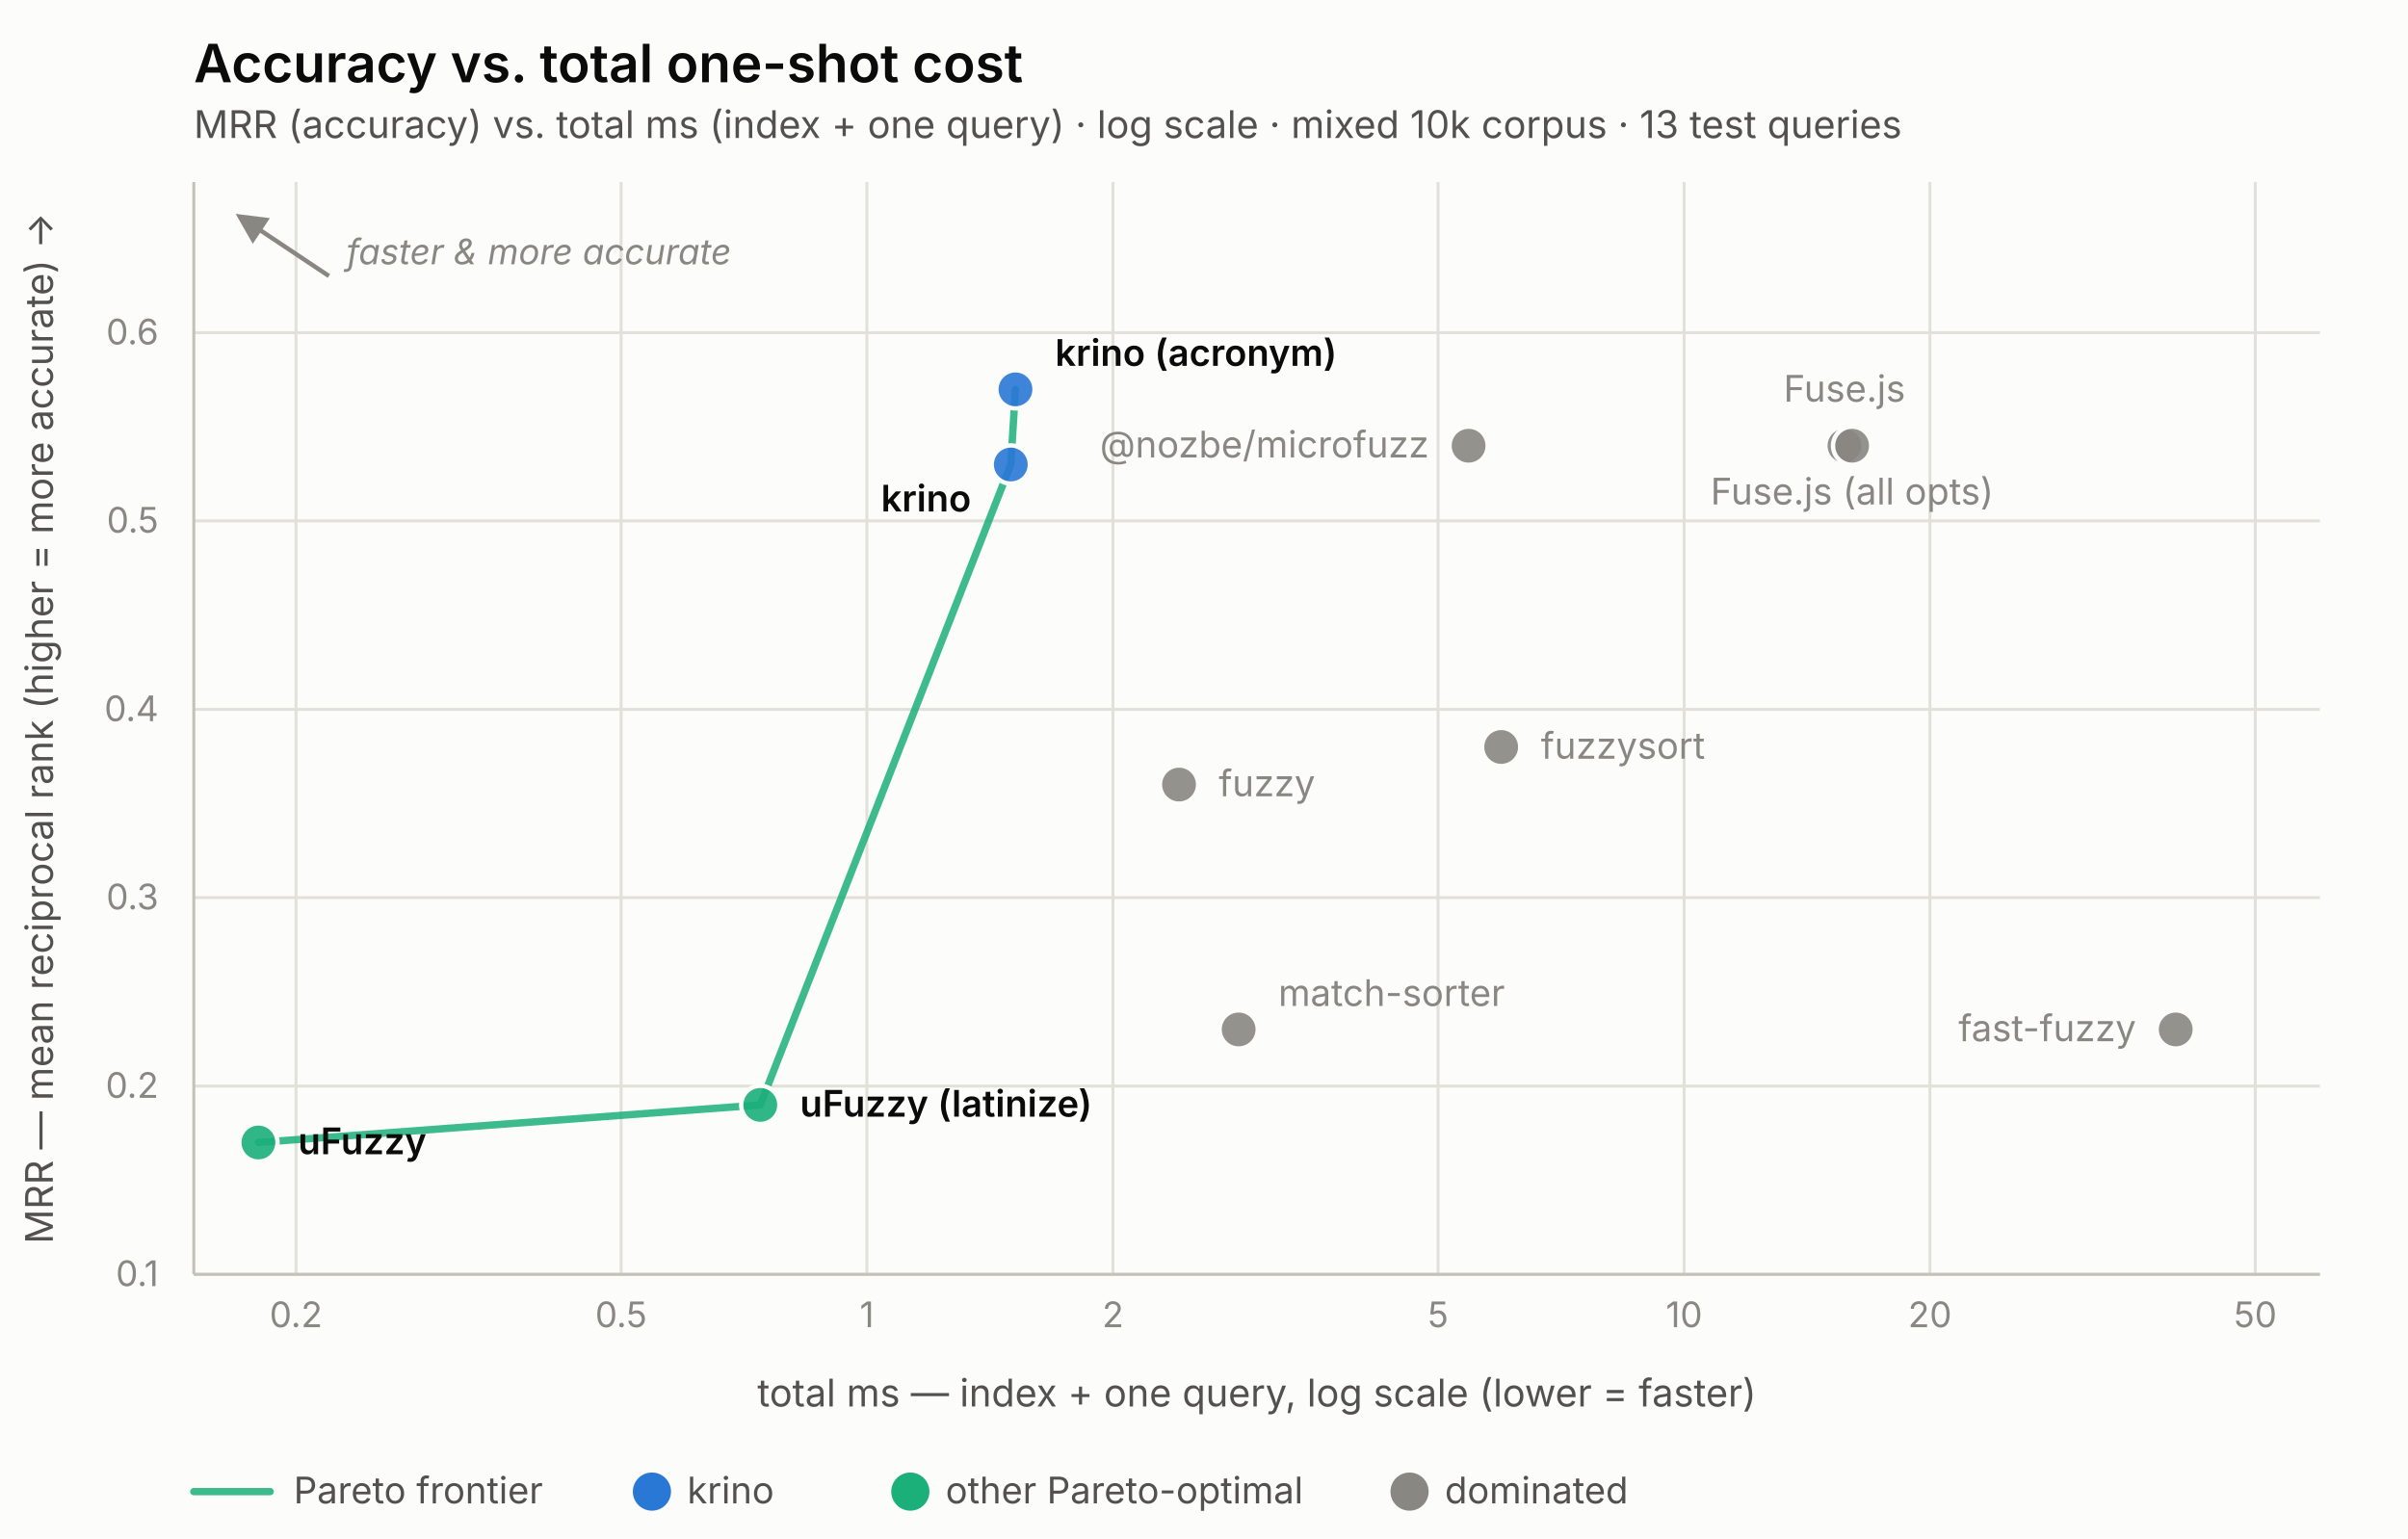
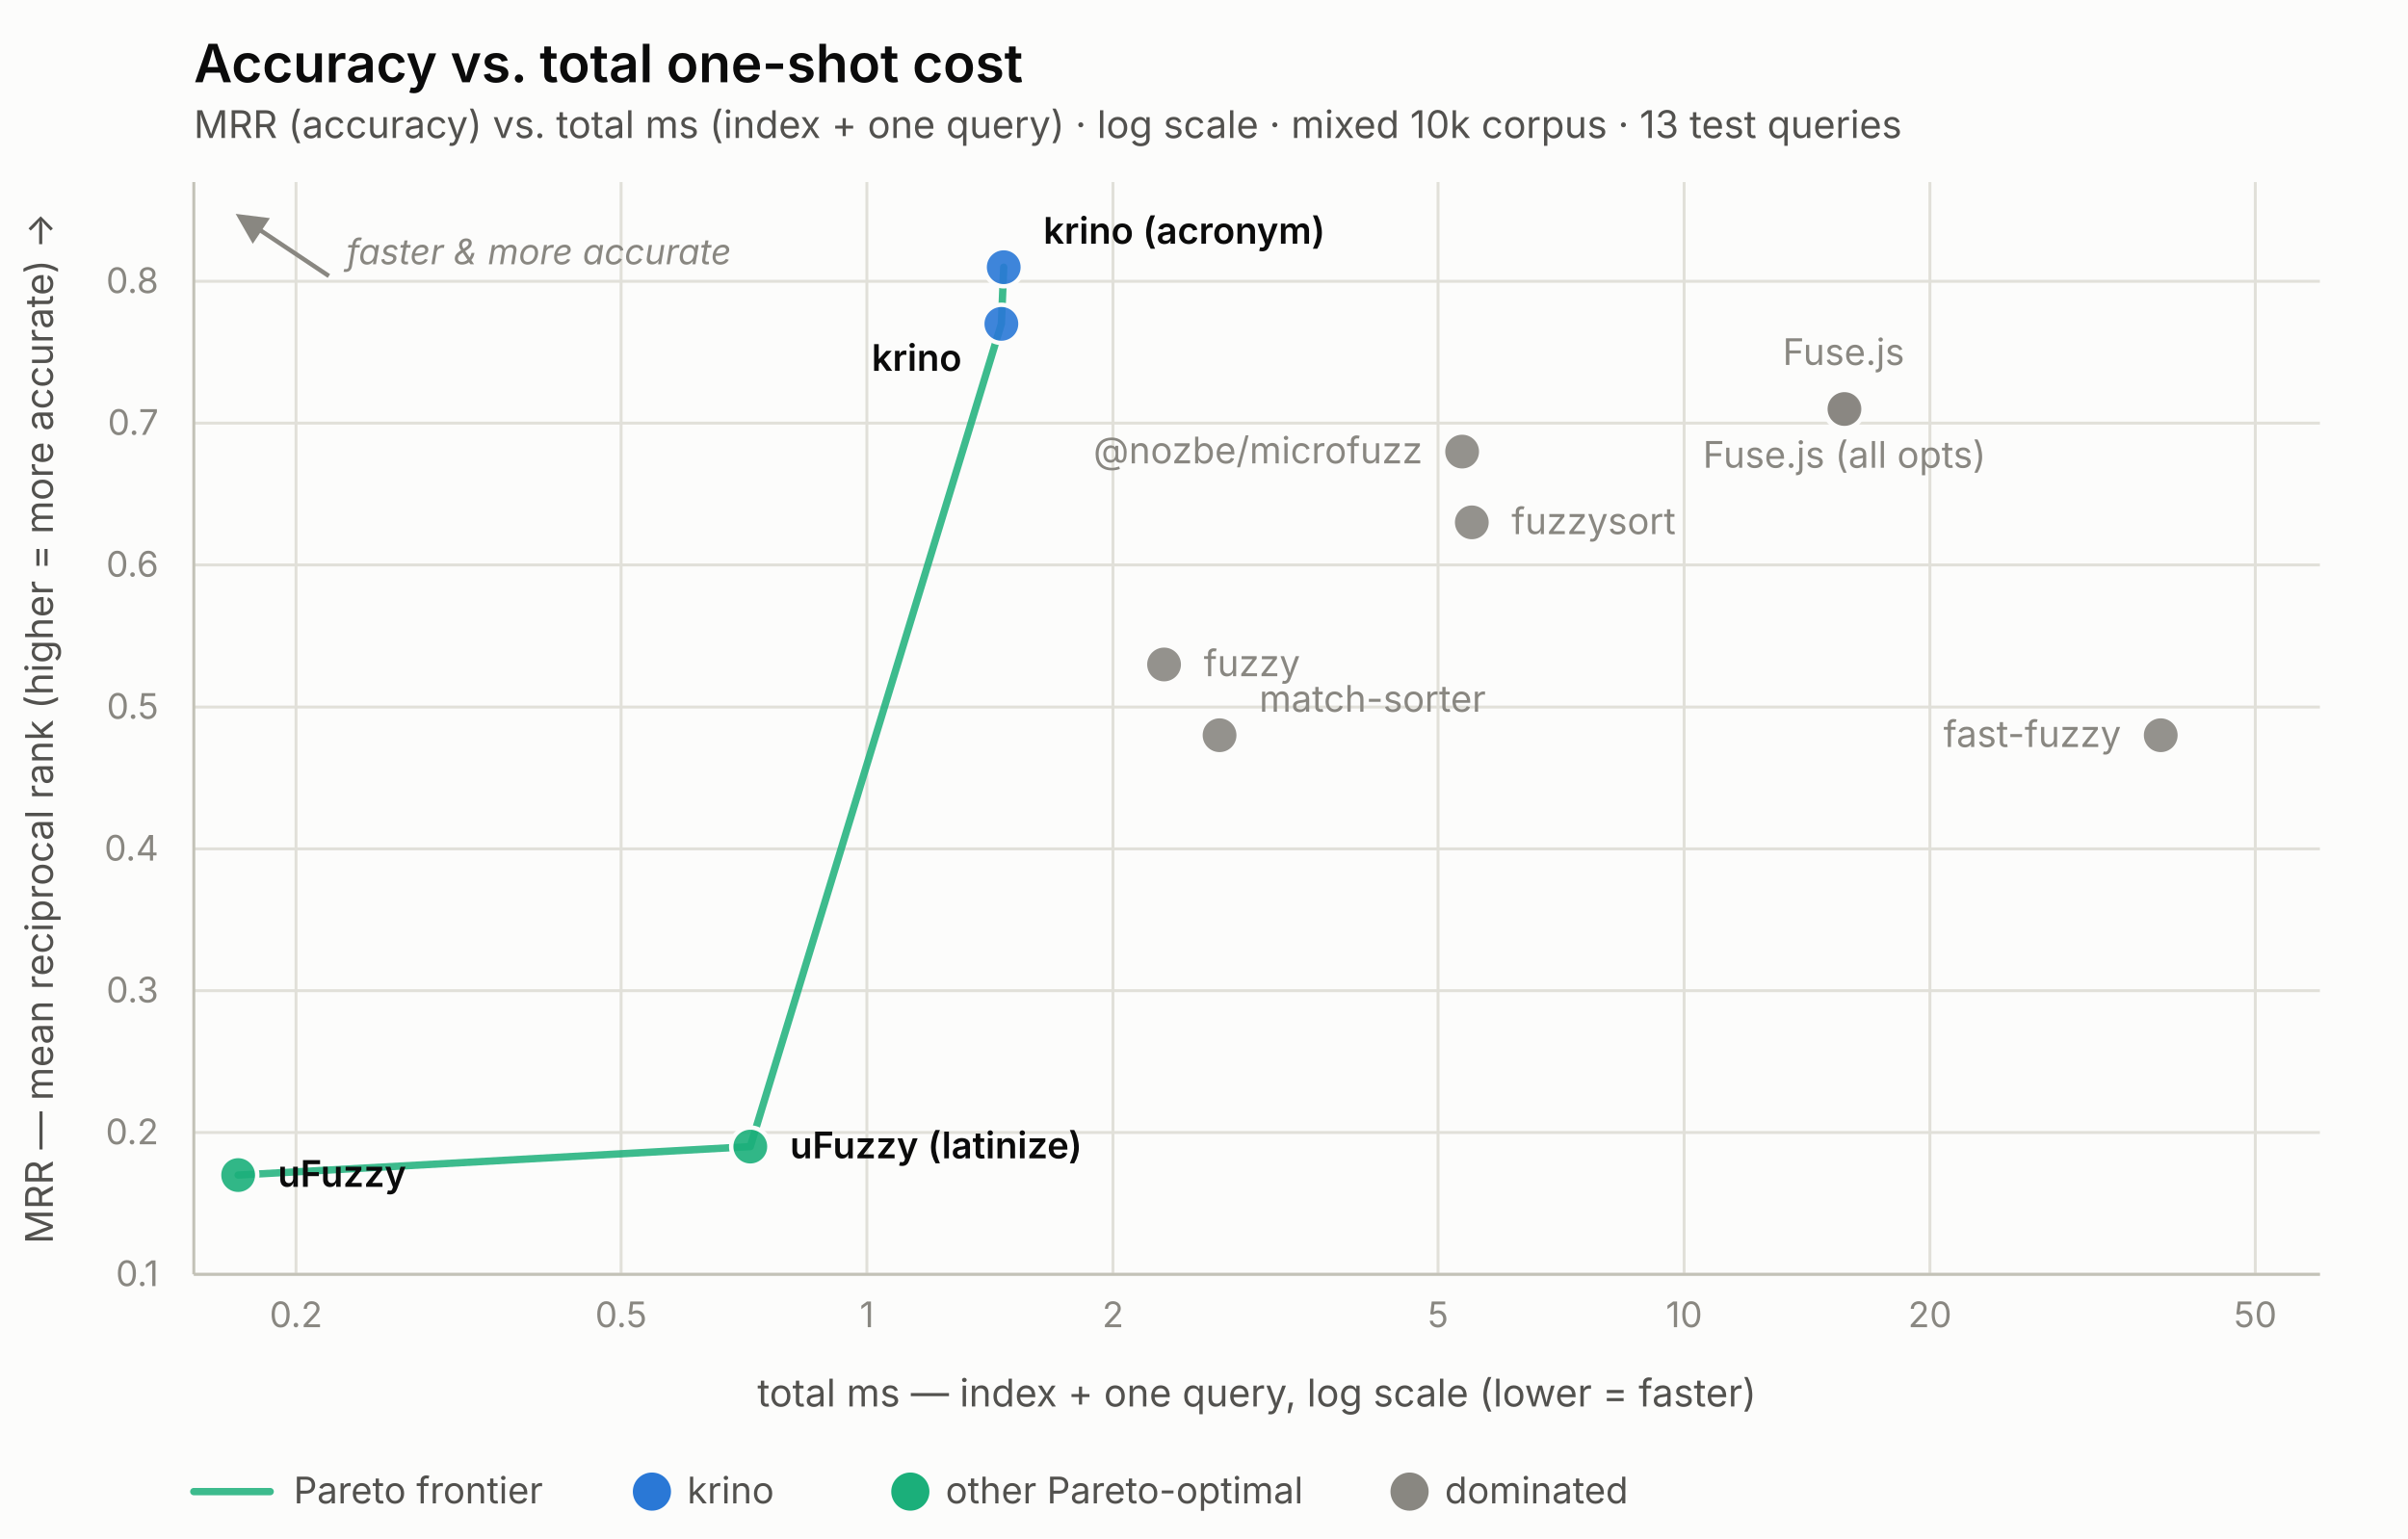
<svg xmlns="http://www.w3.org/2000/svg" viewBox="0 0 820 524" font-family="system-ui, -apple-system, 'Segoe UI', sans-serif" role="img" aria-labelledby="pareto-total-title pareto-total-desc">
  <defs>
    <marker id="arrow" viewBox="0 0 10 10" refX="8" refY="5" markerWidth="7" markerHeight="7" orient="auto-start-reverse">
      <path d="M0 0 L10 5 L0 10 z" fill="#898781" />
    </marker>
  </defs>
  <rect x="0" y="0" width="820" height="524" fill="#fcfcfb" />
  <text x="66" y="28" fill="#0b0b0b" font-size="18" font-weight="600">Accuracy vs. total one-shot cost</text>
  <text x="66" y="47" fill="#52514e" font-size="13">MRR (accuracy) vs. total ms (index + one query) · log scale · mixed 10k corpus · 13 test queries</text>
  <g>
    <line x1="100.8" y1="62" x2="100.8" y2="434" stroke="#e1e0d9" />
    <line x1="211.5" y1="62" x2="211.5" y2="434" stroke="#e1e0d9" />
    <line x1="295.2" y1="62" x2="295.2" y2="434" stroke="#e1e0d9" />
    <line x1="379" y1="62" x2="379" y2="434" stroke="#e1e0d9" />
    <line x1="489.7" y1="62" x2="489.7" y2="434" stroke="#e1e0d9" />
    <line x1="573.5" y1="62" x2="573.5" y2="434" stroke="#e1e0d9" />
    <line x1="657.2" y1="62" x2="657.2" y2="434" stroke="#e1e0d9" />
    <line x1="768" y1="62" x2="768" y2="434" stroke="#e1e0d9" />
    <line x1="66" y1="434" x2="790" y2="434" stroke="#e1e0d9" />
-     <line x1="66" y1="369.9" x2="790" y2="369.9" stroke="#e1e0d9" />
-     <line x1="66" y1="305.7" x2="790" y2="305.7" stroke="#e1e0d9" />
-     <line x1="66" y1="241.6" x2="790" y2="241.6" stroke="#e1e0d9" />
-     <line x1="66" y1="177.4" x2="790" y2="177.4" stroke="#e1e0d9" />
-     <line x1="66" y1="113.3" x2="790" y2="113.3" stroke="#e1e0d9" />
+     <line x1="66" y1="385.7" x2="790" y2="385.7" stroke="#e1e0d9" />
+     <line x1="66" y1="337.4" x2="790" y2="337.4" stroke="#e1e0d9" />
+     <line x1="66" y1="289.1" x2="790" y2="289.1" stroke="#e1e0d9" />
+     <line x1="66" y1="240.8" x2="790" y2="240.8" stroke="#e1e0d9" />
+     <line x1="66" y1="192.4" x2="790" y2="192.4" stroke="#e1e0d9" />
+     <line x1="66" y1="144.1" x2="790" y2="144.1" stroke="#e1e0d9" />
+     <line x1="66" y1="95.8" x2="790" y2="95.8" stroke="#e1e0d9" />
  </g>
  <line x1="66" y1="434" x2="790" y2="434" stroke="#c3c2b7" />
  <line x1="66" y1="62" x2="66" y2="434" stroke="#c3c2b7" />
  <g>
    <text x="100.8" y="452" text-anchor="middle" fill="#898781" font-size="12" font-variant-numeric="tabular-nums">0.2</text>
    <text x="211.5" y="452" text-anchor="middle" fill="#898781" font-size="12" font-variant-numeric="tabular-nums">0.5</text>
    <text x="295.2" y="452" text-anchor="middle" fill="#898781" font-size="12" font-variant-numeric="tabular-nums">1</text>
    <text x="379" y="452" text-anchor="middle" fill="#898781" font-size="12" font-variant-numeric="tabular-nums">2</text>
    <text x="489.7" y="452" text-anchor="middle" fill="#898781" font-size="12" font-variant-numeric="tabular-nums">5</text>
    <text x="573.5" y="452" text-anchor="middle" fill="#898781" font-size="12" font-variant-numeric="tabular-nums">10</text>
    <text x="657.2" y="452" text-anchor="middle" fill="#898781" font-size="12" font-variant-numeric="tabular-nums">20</text>
    <text x="768" y="452" text-anchor="middle" fill="#898781" font-size="12" font-variant-numeric="tabular-nums">50</text>
  </g>
  <g>
    <text x="54" y="438" text-anchor="end" fill="#898781" font-size="12" font-variant-numeric="tabular-nums">0.1</text>
-     <text x="54" y="373.9" text-anchor="end" fill="#898781" font-size="12" font-variant-numeric="tabular-nums">0.2</text>
-     <text x="54" y="309.7" text-anchor="end" fill="#898781" font-size="12" font-variant-numeric="tabular-nums">0.3</text>
-     <text x="54" y="245.6" text-anchor="end" fill="#898781" font-size="12" font-variant-numeric="tabular-nums">0.4</text>
-     <text x="54" y="181.4" text-anchor="end" fill="#898781" font-size="12" font-variant-numeric="tabular-nums">0.5</text>
-     <text x="54" y="117.3" text-anchor="end" fill="#898781" font-size="12" font-variant-numeric="tabular-nums">0.6</text>
+     <text x="54" y="389.7" text-anchor="end" fill="#898781" font-size="12" font-variant-numeric="tabular-nums">0.2</text>
+     <text x="54" y="341.4" text-anchor="end" fill="#898781" font-size="12" font-variant-numeric="tabular-nums">0.3</text>
+     <text x="54" y="293.1" text-anchor="end" fill="#898781" font-size="12" font-variant-numeric="tabular-nums">0.4</text>
+     <text x="54" y="244.8" text-anchor="end" fill="#898781" font-size="12" font-variant-numeric="tabular-nums">0.5</text>
+     <text x="54" y="196.4" text-anchor="end" fill="#898781" font-size="12" font-variant-numeric="tabular-nums">0.6</text>
+     <text x="54" y="148.1" text-anchor="end" fill="#898781" font-size="12" font-variant-numeric="tabular-nums">0.7</text>
+     <text x="54" y="99.8" text-anchor="end" fill="#898781" font-size="12" font-variant-numeric="tabular-nums">0.8</text>
  </g>
  <text x="428" y="479" text-anchor="middle" fill="#52514e" font-size="13">total ms — index + one query, log scale (lower = faster)</text>
  <text transform="translate(18,248) rotate(-90)" text-anchor="middle" fill="#52514e" font-size="13">MRR — mean reciprocal rank (higher = more accurate) →</text>
-   <path d="M88 389.1 L258.9 376.3 L344.2 158.2 L345.8 132.6" fill="none" stroke="#1baf7a" stroke-width="2.5" stroke-linejoin="round" stroke-linecap="round" opacity="0.85" />
+   <path d="M81.1 400.2 L255.5 390.5 L341 110.3 L341.8 91" fill="none" stroke="#1baf7a" stroke-width="2.5" stroke-linejoin="round" stroke-linecap="round" opacity="0.85" />
  <g transform="translate(78,70)">
    <line x1="34" y1="24" x2="4" y2="4" stroke="#898781" stroke-width="1.5" marker-end="url(#arrow)" />
    <text x="40" y="20" fill="#898781" font-size="12" font-style="italic">faster &amp; more accurate</text>
  </g>
  <g>
-     <circle cx="345.8" cy="132.6" r="6.5" fill="#2a78d6" fill-opacity="0.9" stroke="#fcfcfb" stroke-width="1.5" />
-     <circle cx="500.1" cy="151.8" r="6.5" fill="#898781" fill-opacity="0.9" stroke="#fcfcfb" stroke-width="1.5" />
-     <circle cx="628.1" cy="151.8" r="6.5" fill="#898781" fill-opacity="0.9" stroke="#fcfcfb" stroke-width="1.5" />
-     <circle cx="630.7" cy="151.8" r="6.5" fill="#898781" fill-opacity="0.9" stroke="#fcfcfb" stroke-width="1.5" />
-     <circle cx="344.2" cy="158.2" r="6.5" fill="#2a78d6" fill-opacity="0.9" stroke="#fcfcfb" stroke-width="1.5" />
-     <circle cx="511.2" cy="254.4" r="6.5" fill="#898781" fill-opacity="0.9" stroke="#fcfcfb" stroke-width="1.5" />
-     <circle cx="401.5" cy="267.2" r="6.5" fill="#898781" fill-opacity="0.9" stroke="#fcfcfb" stroke-width="1.5" />
-     <circle cx="421.8" cy="350.6" r="6.5" fill="#898781" fill-opacity="0.9" stroke="#fcfcfb" stroke-width="1.5" />
-     <circle cx="740.9" cy="350.6" r="6.5" fill="#898781" fill-opacity="0.9" stroke="#fcfcfb" stroke-width="1.5" />
-     <circle cx="258.9" cy="376.3" r="6.5" fill="#1baf7a" fill-opacity="0.9" stroke="#fcfcfb" stroke-width="1.5" />
-     <circle cx="88" cy="389.1" r="6.5" fill="#1baf7a" fill-opacity="0.9" stroke="#fcfcfb" stroke-width="1.5" />
+     <circle cx="341.8" cy="91" r="6.5" fill="#2a78d6" fill-opacity="0.9" stroke="#fcfcfb" stroke-width="1.5" />
+     <circle cx="341" cy="110.3" r="6.5" fill="#2a78d6" fill-opacity="0.9" stroke="#fcfcfb" stroke-width="1.5" />
+     <circle cx="627.8" cy="139.3" r="6.5" fill="#898781" fill-opacity="0.9" stroke="#fcfcfb" stroke-width="1.5" />
+     <circle cx="628.1" cy="139.3" r="6.5" fill="#898781" fill-opacity="0.9" stroke="#fcfcfb" stroke-width="1.5" />
+     <circle cx="497.9" cy="153.8" r="6.5" fill="#898781" fill-opacity="0.9" stroke="#fcfcfb" stroke-width="1.5" />
+     <circle cx="501.2" cy="177.9" r="6.5" fill="#898781" fill-opacity="0.9" stroke="#fcfcfb" stroke-width="1.5" />
+     <circle cx="396.4" cy="226.3" r="6.5" fill="#898781" fill-opacity="0.9" stroke="#fcfcfb" stroke-width="1.5" />
+     <circle cx="415.3" cy="250.4" r="6.5" fill="#898781" fill-opacity="0.9" stroke="#fcfcfb" stroke-width="1.5" />
+     <circle cx="735.8" cy="250.4" r="6.5" fill="#898781" fill-opacity="0.9" stroke="#fcfcfb" stroke-width="1.5" />
+     <circle cx="255.5" cy="390.5" r="6.5" fill="#1baf7a" fill-opacity="0.9" stroke="#fcfcfb" stroke-width="1.5" />
+     <circle cx="81.1" cy="400.2" r="6.5" fill="#1baf7a" fill-opacity="0.9" stroke="#fcfcfb" stroke-width="1.5" />
  </g>
  <g>
-     <text x="359.3" y="124.6" text-anchor="start" fill="#0b0b0b" font-size="12.5" font-weight="600">krino (acronym)</text>
-     <text x="628.1" y="136.8" text-anchor="middle" fill="#898781" font-size="12.5">Fuse.js</text>
-     <text x="486.6" y="155.8" text-anchor="end" fill="#898781" font-size="12.5">@nozbe/microfuzz</text>
-     <text x="630.7" y="171.8" text-anchor="middle" fill="#898781" font-size="12.5">Fuse.js (all opts)</text>
-     <text x="330.7" y="174.2" text-anchor="end" fill="#0b0b0b" font-size="12.5" font-weight="600">krino</text>
-     <text x="524.7" y="258.4" text-anchor="start" fill="#898781" font-size="12.5">fuzzysort</text>
-     <text x="415" y="271.2" text-anchor="start" fill="#898781" font-size="12.5">fuzzy</text>
-     <text x="435.3" y="342.6" text-anchor="start" fill="#898781" font-size="12.5">match-sorter</text>
-     <text x="727.4" y="354.6" text-anchor="end" fill="#898781" font-size="12.5">fast-fuzzy</text>
-     <text x="272.4" y="380.3" text-anchor="start" fill="#0b0b0b" font-size="12.5" font-weight="600">uFuzzy (latinize)</text>
-     <text x="101.5" y="393.1" text-anchor="start" fill="#0b0b0b" font-size="12.5" font-weight="600">uFuzzy</text>
+     <text x="355.3" y="83" text-anchor="start" fill="#0b0b0b" font-size="12.5" font-weight="600">krino (acronym)</text>
+     <text x="627.8" y="124.3" text-anchor="middle" fill="#898781" font-size="12.5">Fuse.js</text>
+     <text x="327.5" y="126.3" text-anchor="end" fill="#0b0b0b" font-size="12.5" font-weight="600">krino</text>
+     <text x="484.4" y="157.8" text-anchor="end" fill="#898781" font-size="12.5">@nozbe/microfuzz</text>
+     <text x="628.1" y="159.3" text-anchor="middle" fill="#898781" font-size="12.5">Fuse.js (all opts)</text>
+     <text x="514.7" y="181.9" text-anchor="start" fill="#898781" font-size="12.5">fuzzysort</text>
+     <text x="409.9" y="230.3" text-anchor="start" fill="#898781" font-size="12.5">fuzzy</text>
+     <text x="428.8" y="242.4" text-anchor="start" fill="#898781" font-size="12.5">match-sorter</text>
+     <text x="722.3" y="254.4" text-anchor="end" fill="#898781" font-size="12.5">fast-fuzzy</text>
+     <text x="269" y="394.5" text-anchor="start" fill="#0b0b0b" font-size="12.5" font-weight="600">uFuzzy (latinize)</text>
+     <text x="94.6" y="404.2" text-anchor="start" fill="#0b0b0b" font-size="12.5" font-weight="600">uFuzzy</text>
  </g>
  <g>
    <line x1="66" y1="508" x2="92" y2="508" stroke="#1baf7a" stroke-width="2.5" stroke-linecap="round" opacity="0.85" />
    <text x="100" y="512" fill="#52514e" font-size="12.5">Pareto frontier</text>
    <circle cx="222" cy="508" r="6.5" fill="#2a78d6" />
    <text x="234" y="512" fill="#52514e" font-size="12.5">krino</text>
    <circle cx="310" cy="508" r="6.5" fill="#1baf7a" />
    <text x="322" y="512" fill="#52514e" font-size="12.5">other Pareto-optimal</text>
    <circle cx="480" cy="508" r="6.5" fill="#898781" />
    <text x="492" y="512" fill="#52514e" font-size="12.5">dominated</text>
  </g>
</svg>
